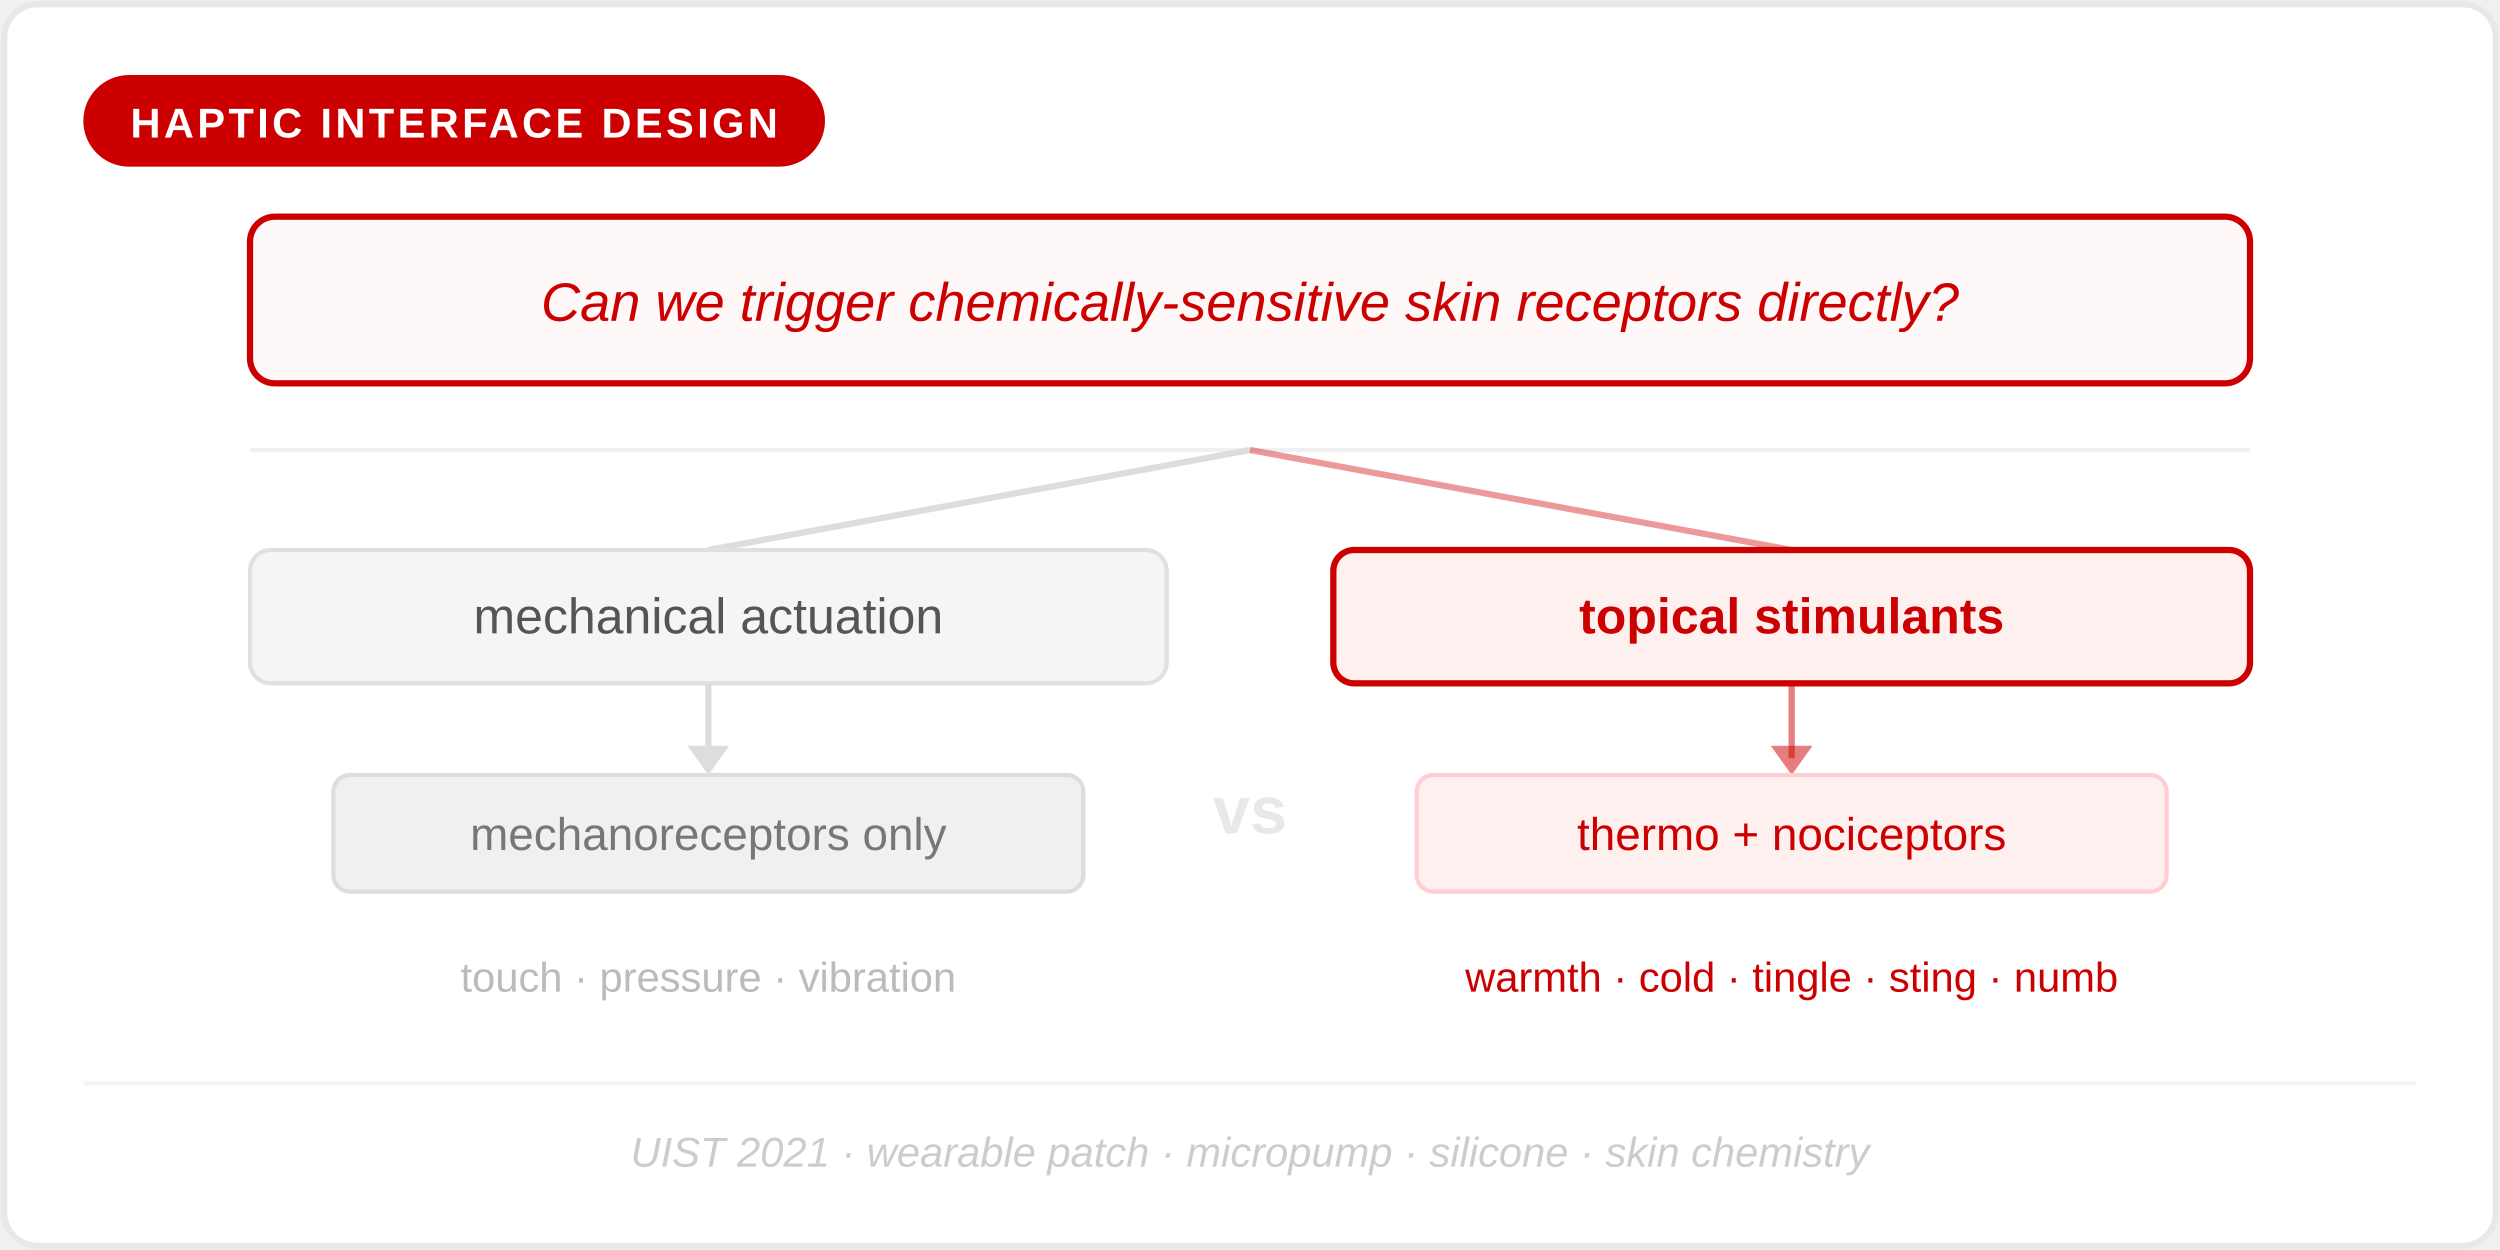
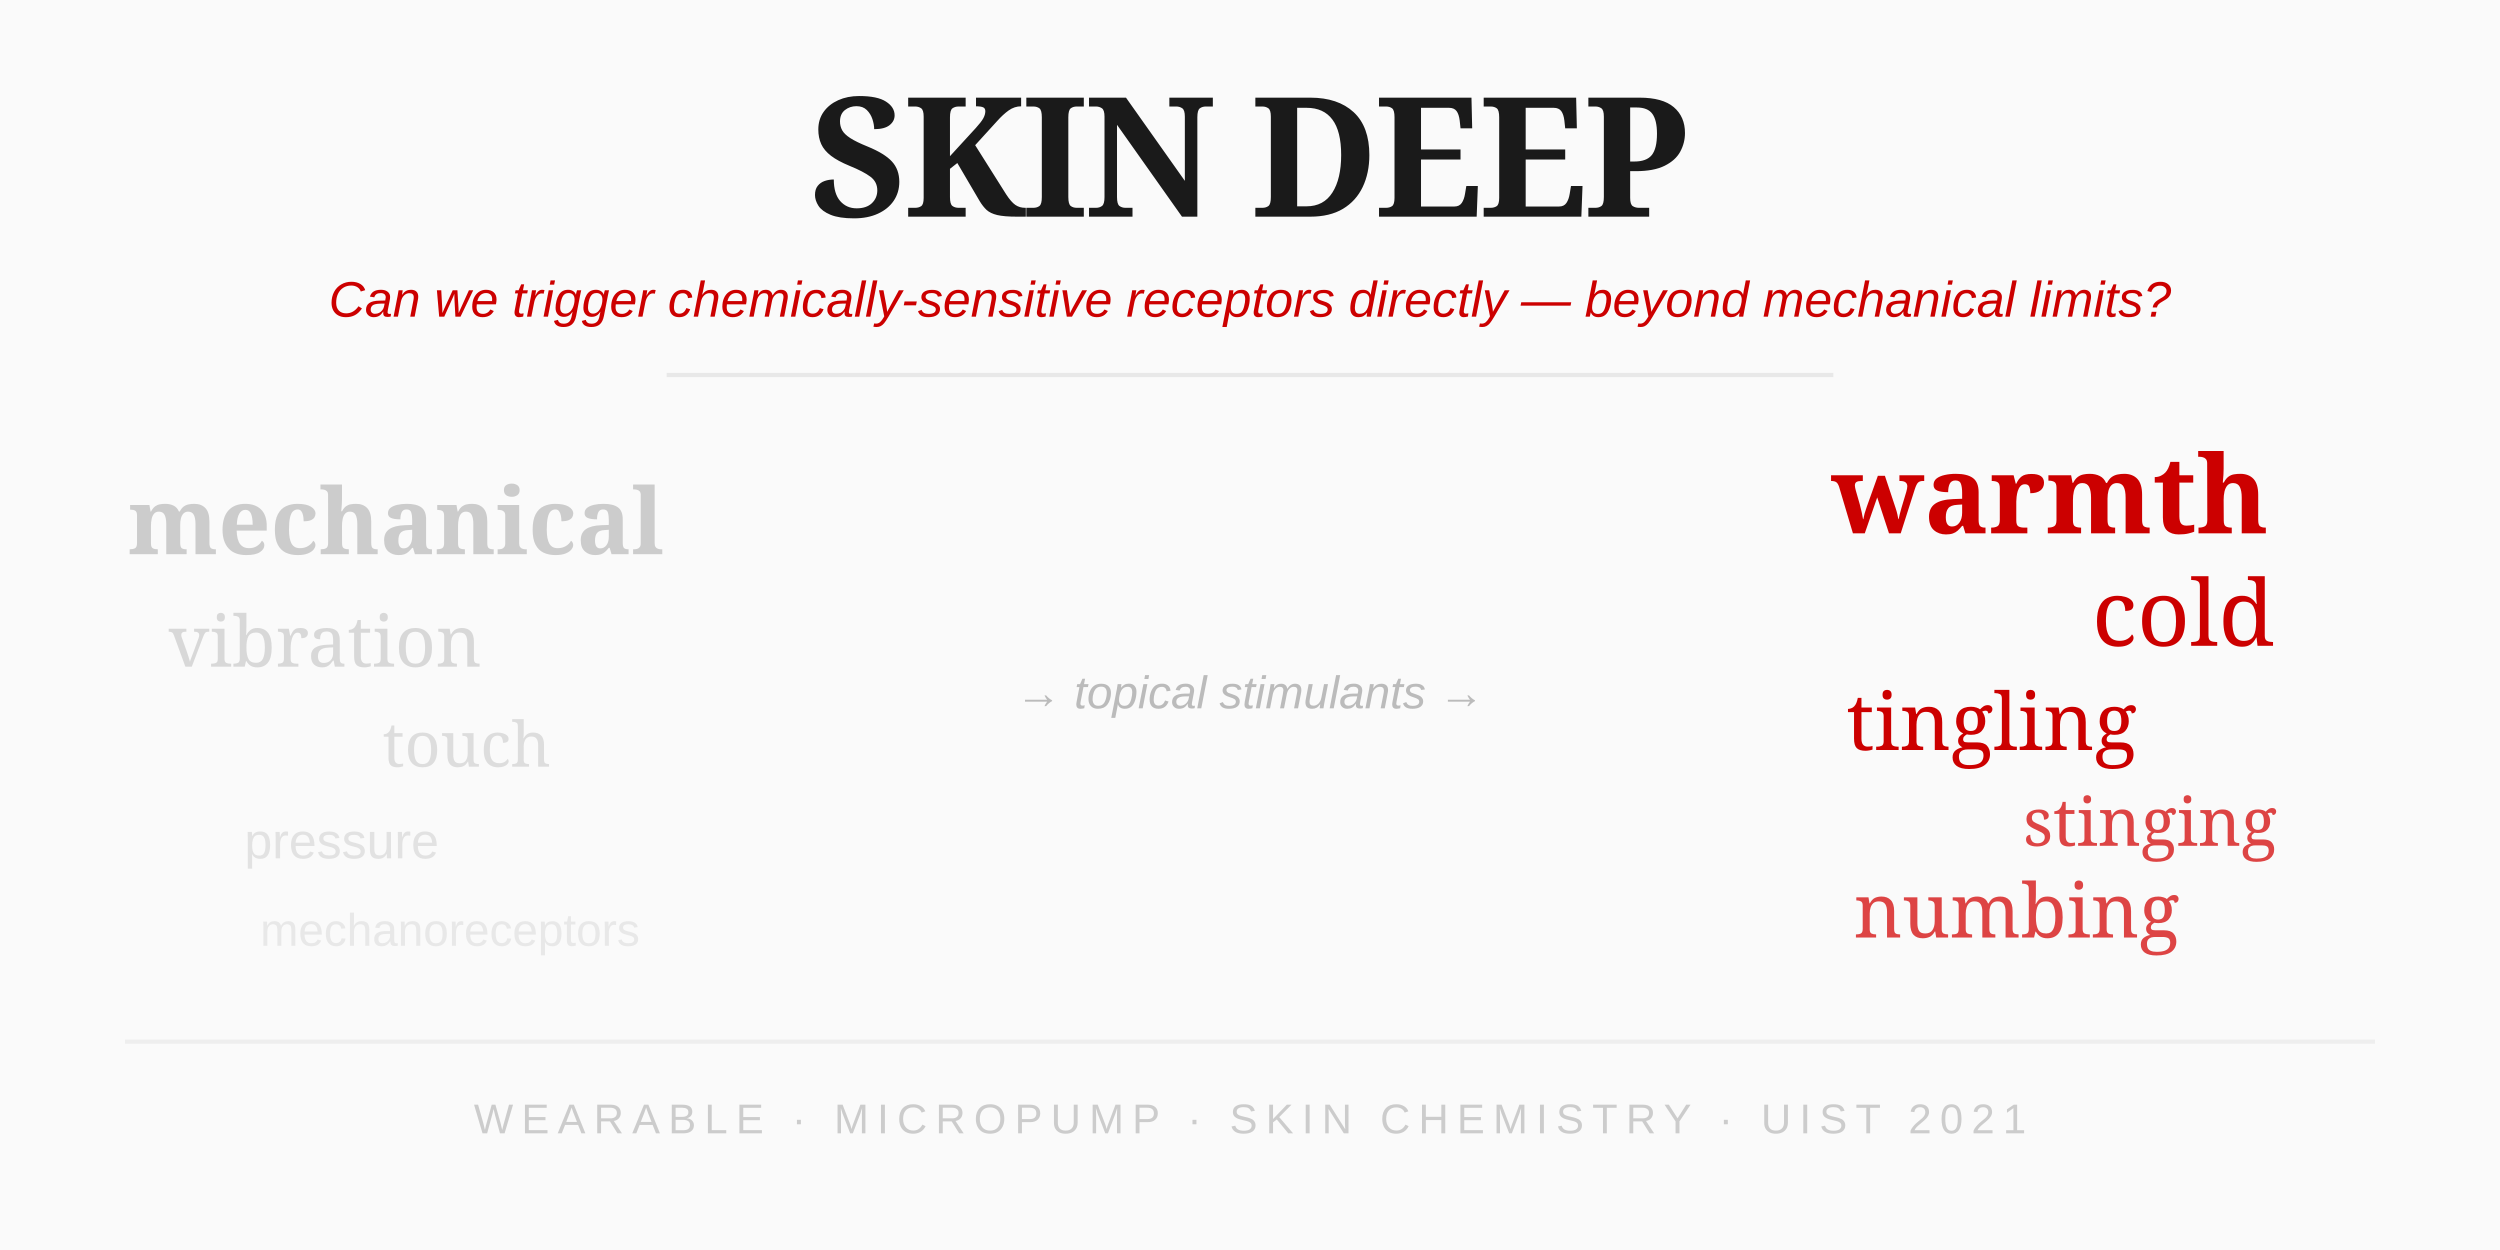
- <svg xmlns="http://www.w3.org/2000/svg" viewBox="0 0 600 300" font-family="Arial, sans-serif">
-   <rect x="1" y="1" width="598" height="298" rx="8" fill="#fff" stroke="#e8e8e8" stroke-width="1.5" />
-   <rect x="20" y="18" width="178" height="22" rx="11" fill="#cc0000" />
-   <text x="109" y="33" text-anchor="middle" font-size="10" fill="#fff" font-weight="bold" letter-spacing="0.8">HAPTIC INTERFACE DESIGN</text>
-   <rect x="60" y="52" width="480" height="40" rx="6" fill="#fff8f8" stroke="#cc0000" stroke-width="1.5" />
-   <text x="300" y="77" text-anchor="middle" font-size="13" fill="#cc0000" font-style="italic">Can we trigger chemically-sensitive skin receptors directly?</text>
-   <line x1="60" y1="108" x2="540" y2="108" stroke="#f0f0f0" stroke-width="1" />
-   <line x1="300" y1="108" x2="170" y2="132" stroke="#ddd" stroke-width="1.5" />
-   <rect x="60" y="132" width="220" height="32" rx="5" fill="#f5f5f5" stroke="#e0e0e0" stroke-width="1" />
-   <text x="170" y="152" text-anchor="middle" font-size="12" fill="#555">mechanical actuation</text>
-   <line x1="170" y1="164" x2="170" y2="182" stroke="#ddd" stroke-width="1.5" />
-   <polygon points="165,179 175,179 170,186" fill="#ddd" />
-   <rect x="80" y="186" width="180" height="28" rx="4" fill="#f0f0f0" stroke="#ddd" stroke-width="1" />
-   <text x="170" y="204" text-anchor="middle" font-size="11" fill="#777">mechanoreceptors only</text>
-   <text x="170" y="238" text-anchor="middle" font-size="10" fill="#bbb">touch  ·  pressure  ·  vibration</text>
-   <text x="300" y="200" text-anchor="middle" font-size="16" fill="#e8e8e8" font-weight="bold">vs</text>
-   <line x1="300" y1="108" x2="430" y2="132" stroke="#cc0000" stroke-width="1.5" opacity="0.4" />
-   <rect x="320" y="132" width="220" height="32" rx="5" fill="#fff0f0" stroke="#cc0000" stroke-width="1.5" />
-   <text x="430" y="152" text-anchor="middle" font-size="12" fill="#cc0000" font-weight="bold">topical stimulants</text>
-   <line x1="430" y1="164" x2="430" y2="182" stroke="#cc0000" stroke-width="1.5" opacity="0.5" />
-   <polygon points="425,179 435,179 430,186" fill="#cc0000" opacity="0.5" />
-   <rect x="340" y="186" width="180" height="28" rx="4" fill="#fff0f0" stroke="#ffcdd2" stroke-width="1" />
-   <text x="430" y="204" text-anchor="middle" font-size="11" fill="#cc0000">thermo + nociceptors</text>
-   <text x="430" y="238" text-anchor="middle" font-size="10" fill="#cc0000">warmth · cold · tingle · sting · numb</text>
-   <line x1="20" y1="260" x2="580" y2="260" stroke="#f5f5f5" stroke-width="1" />
-   <text x="300" y="280" text-anchor="middle" font-size="10" fill="#ccc" font-style="italic">UIST 2021  ·  wearable patch  ·  micropump  ·  silicone  ·  skin chemistry</text>
+ <svg xmlns="http://www.w3.org/2000/svg" viewBox="0 0 600 300">
+   <rect width="600" height="300" fill="#fafafa" />
+   <text x="300" y="52" text-anchor="middle" font-family="Georgia, serif" font-size="40" fill="#1a1a1a" font-weight="bold" letter-spacing="-1">SKIN DEEP</text>
+   <text x="300" y="76" text-anchor="middle" font-family="Arial, sans-serif" font-size="12" fill="#cc0000" font-style="italic">Can we trigger chemically-sensitive receptors directly — beyond mechanical limits?</text>
+   <line x1="160" y1="90" x2="440" y2="90" stroke="#e8e8e8" stroke-width="1" />
+   <text x="95" y="133" text-anchor="middle" font-family="Georgia, serif" font-size="22" fill="#cccccc" font-weight="bold">mechanical</text>
+   <text x="78" y="160" text-anchor="middle" font-family="Georgia, serif" font-size="17" fill="#d8d8d8">vibration</text>
+   <text x="112" y="184" text-anchor="middle" font-family="Georgia, serif" font-size="15" fill="#ddd">touch</text>
+   <text x="82" y="206" text-anchor="middle" font-family="Arial, sans-serif" font-size="12" fill="#e2e2e2">pressure</text>
+   <text x="108" y="227" text-anchor="middle" font-family="Arial, sans-serif" font-size="11" fill="#e8e8e8">mechanoreceptors</text>
+   <text x="300" y="170" text-anchor="middle" font-family="Arial, sans-serif" font-size="11" fill="#bbbbbb" font-style="italic">→  topical stimulants  →</text>
+   <text x="492" y="128" text-anchor="middle" font-family="Georgia, serif" font-size="26" fill="#cc0000" font-weight="bold">warmth</text>
+   <text x="524" y="155" text-anchor="middle" font-family="Georgia, serif" font-size="22" fill="#cc0000">cold</text>
+   <text x="478" y="180" text-anchor="middle" font-family="Georgia, serif" font-size="19" fill="#cc0000">tingling</text>
+   <text x="516" y="203" text-anchor="middle" font-family="Georgia, serif" font-size="16" fill="#dd4444">stinging</text>
+   <text x="484" y="225" text-anchor="middle" font-family="Georgia, serif" font-size="18" fill="#dd4444">numbing</text>
+   <line x1="30" y1="250" x2="570" y2="250" stroke="#eeeeee" stroke-width="1" />
+   <text x="300" y="272" text-anchor="middle" font-family="Arial, sans-serif" font-size="10" fill="#cccccc" letter-spacing="2">WEARABLE  ·  MICROPUMP  ·  SKIN CHEMISTRY  ·  UIST 2021</text>
</svg>
